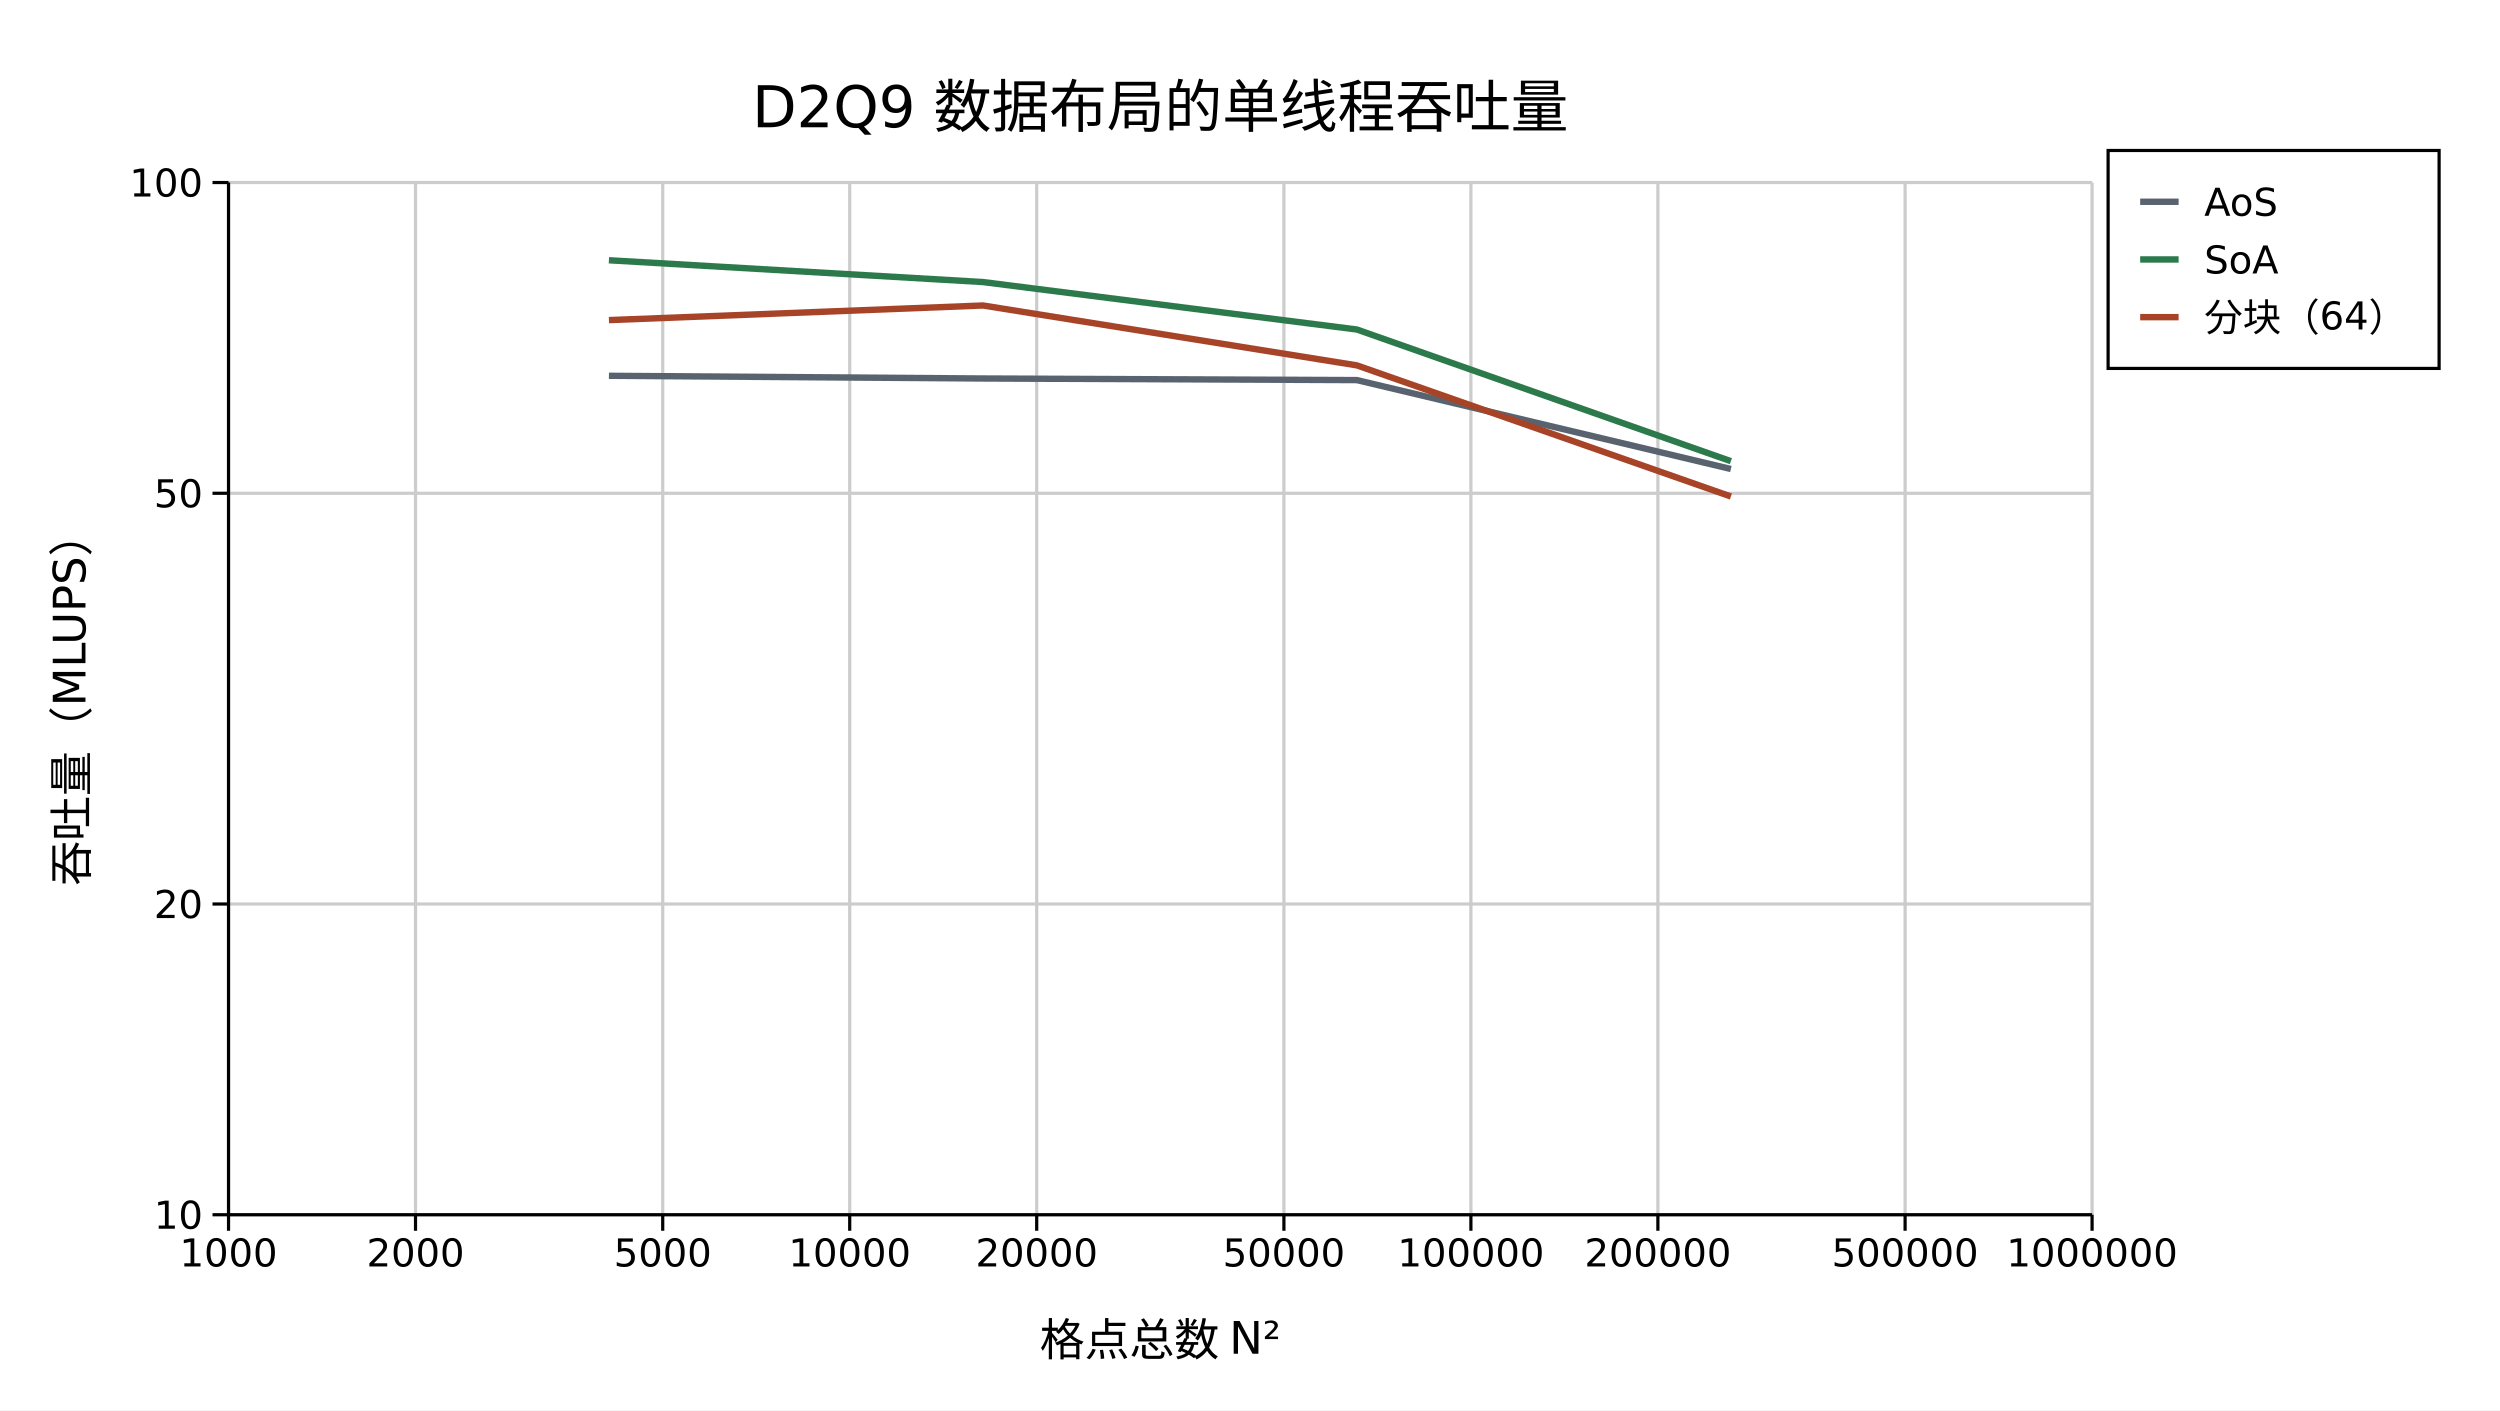
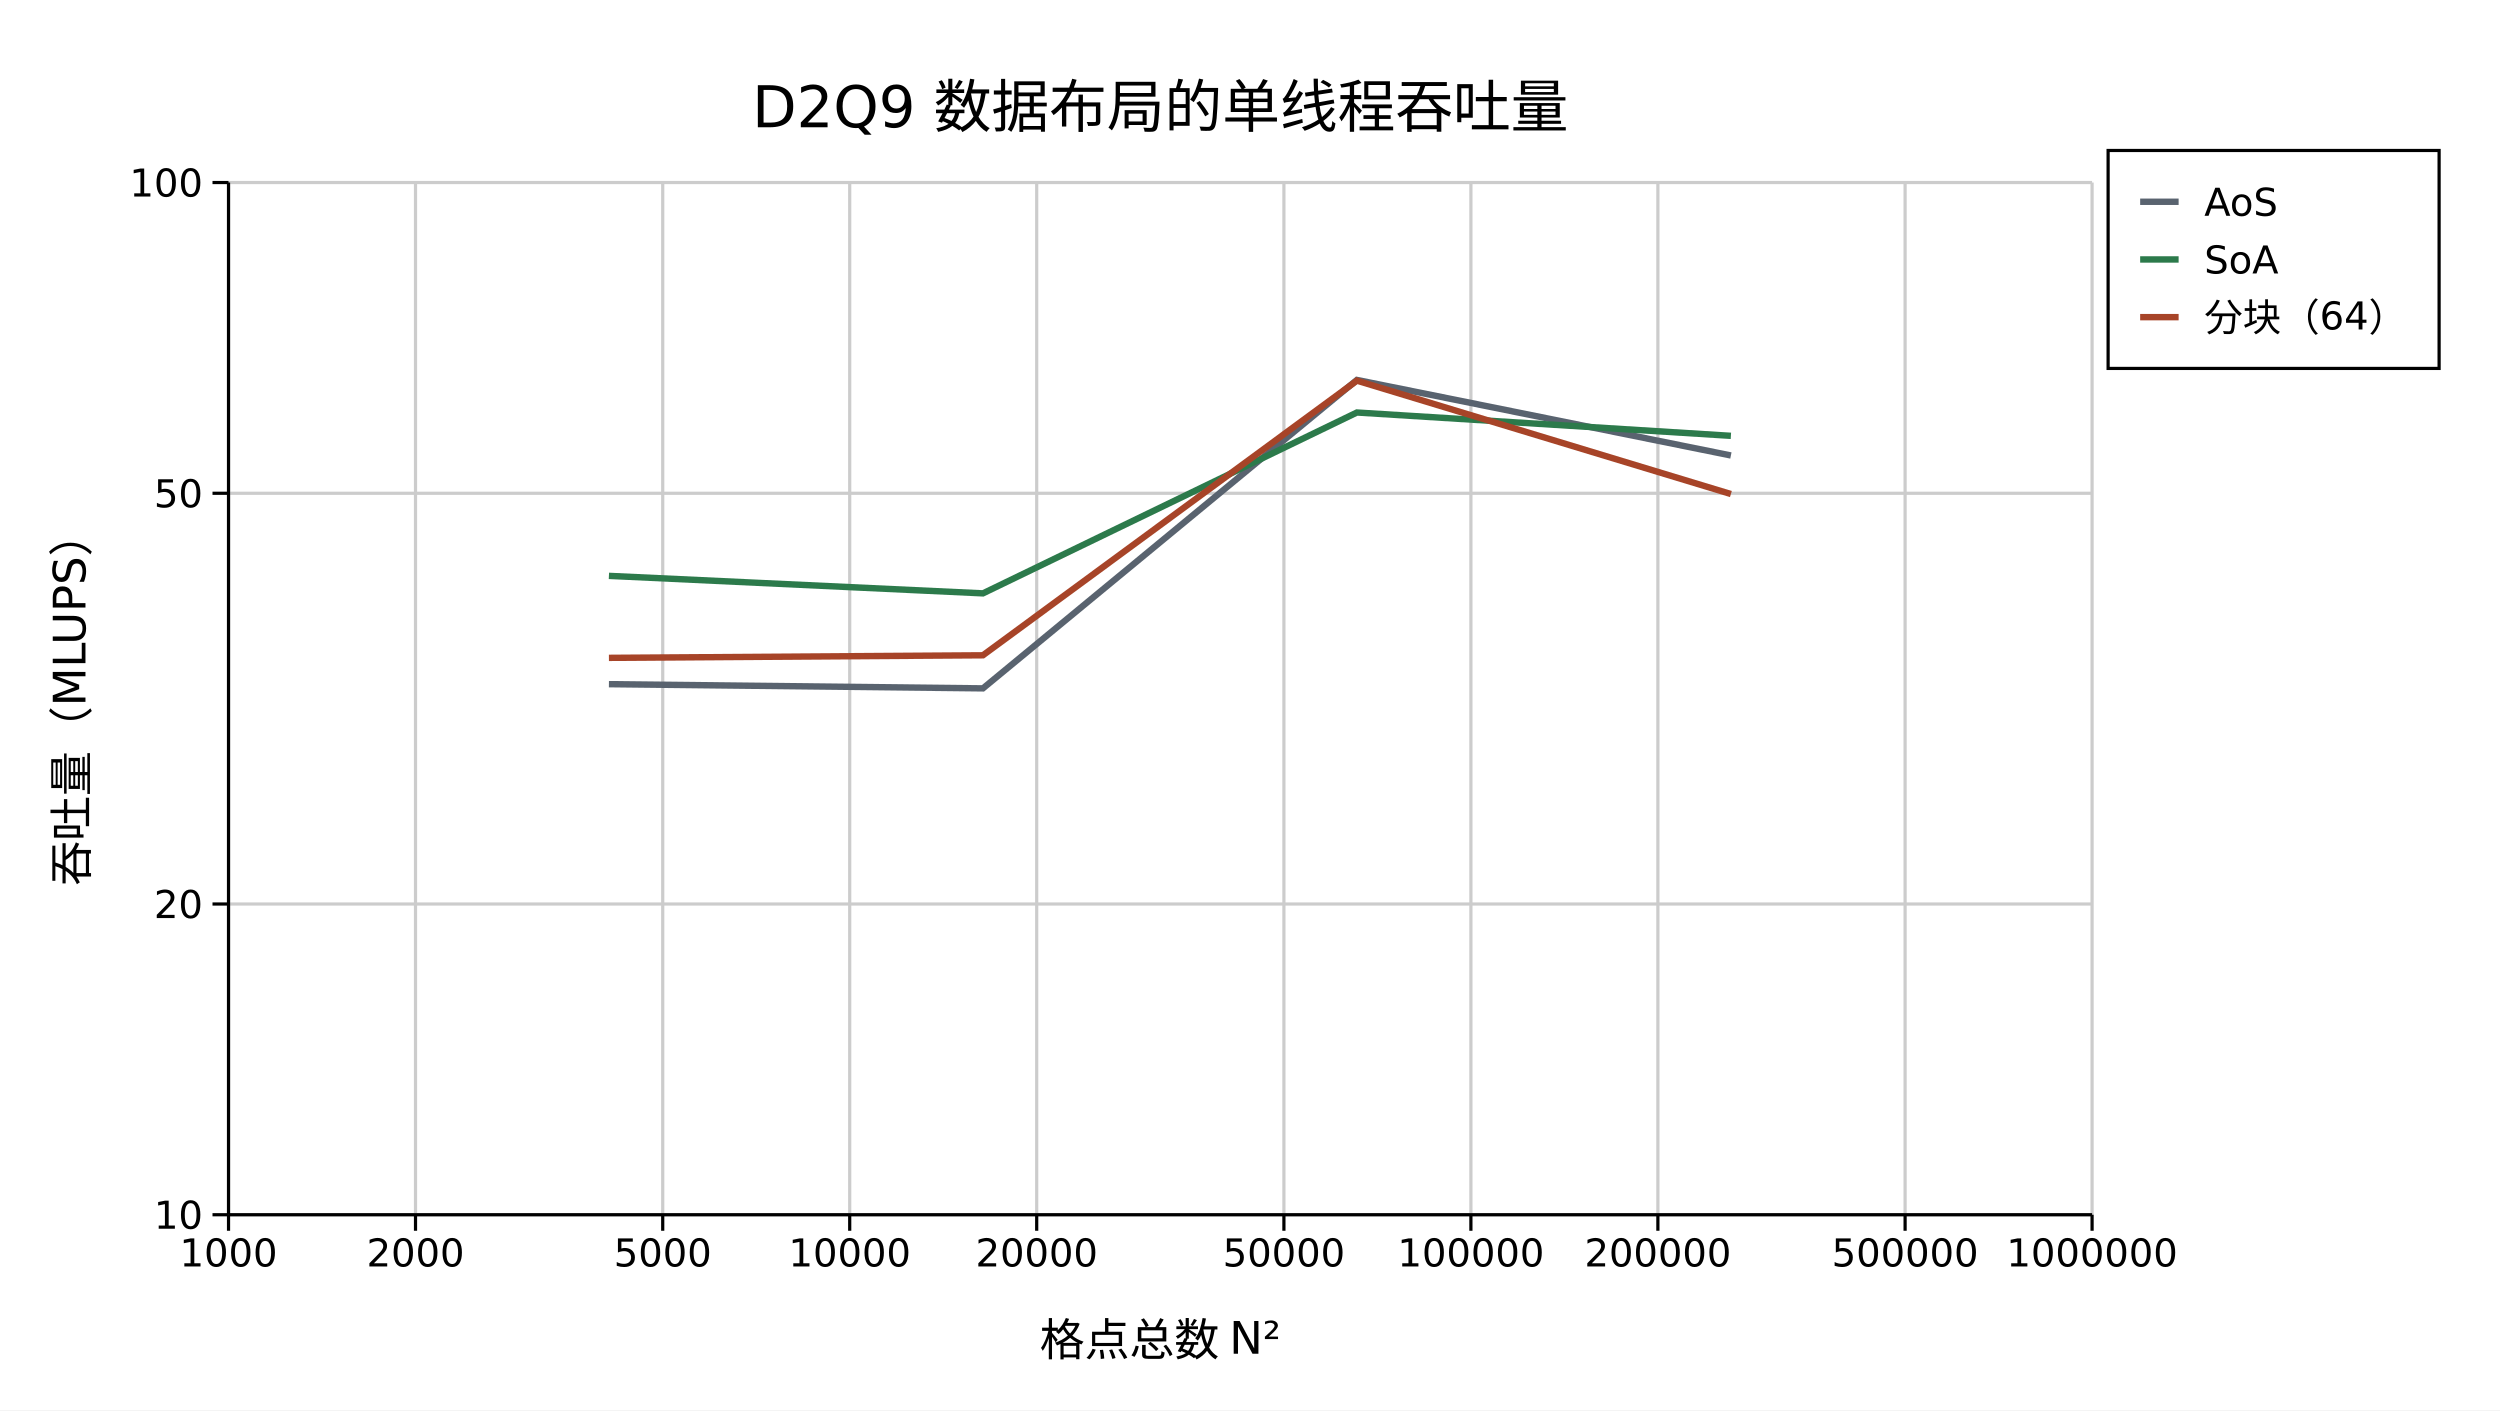
<svg xmlns="http://www.w3.org/2000/svg" width="780" height="440" font-family="DejaVu Sans, Verdana, Liberation Sans, Arial, sans-serif" fill="black" role="img" aria-labelledby="plot-title plot-description">
  <rect width="100%" height="100%" fill="white" />
  <defs>
    <clipPath id="kuva-clip-1">
      <rect x="61.3" y="46.95" width="581.43" height="322.05" />
    </clipPath>
  </defs>
  <g transform="translate(10,10)">
    <line x1="61.3" y1="46.95" x2="61.3" y2="369" stroke="#cccccc" stroke-width="1" />
    <line x1="119.64" y1="46.95" x2="119.64" y2="369" stroke="#cccccc" stroke-width="1" />
    <line x1="196.77" y1="46.95" x2="196.77" y2="369" stroke="#cccccc" stroke-width="1" />
    <line x1="255.11" y1="46.95" x2="255.11" y2="369" stroke="#cccccc" stroke-width="1" />
    <line x1="313.45" y1="46.95" x2="313.45" y2="369" stroke="#cccccc" stroke-width="1" />
    <line x1="390.58" y1="46.95" x2="390.58" y2="369" stroke="#cccccc" stroke-width="1" />
    <line x1="448.92" y1="46.95" x2="448.92" y2="369" stroke="#cccccc" stroke-width="1" />
    <line x1="507.26" y1="46.95" x2="507.26" y2="369" stroke="#cccccc" stroke-width="1" />
    <line x1="584.39" y1="46.95" x2="584.39" y2="369" stroke="#cccccc" stroke-width="1" />
    <line x1="642.73" y1="46.95" x2="642.73" y2="369" stroke="#cccccc" stroke-width="1" />
    <line x1="61.3" y1="369" x2="642.73" y2="369" stroke="#cccccc" stroke-width="1" />
    <line x1="61.3" y1="272.05" x2="642.73" y2="272.05" stroke="#cccccc" stroke-width="1" />
    <line x1="61.3" y1="143.9" x2="642.73" y2="143.9" stroke="#cccccc" stroke-width="1" />
    <line x1="61.3" y1="46.95" x2="642.73" y2="46.95" stroke="#cccccc" stroke-width="1" />
    <line x1="61.3" y1="369" x2="642.73" y2="369" stroke="#000000" stroke-width="1" />
    <line x1="61.3" y1="46.95" x2="61.3" y2="369" stroke="#000000" stroke-width="1" />
    <line x1="61.3" y1="369" x2="61.3" y2="374" stroke="#000000" stroke-width="1" />
    <text x="61.3" y="385.14" font-size="12" text-anchor="middle">1000</text>
    <line x1="119.64" y1="369" x2="119.64" y2="374" stroke="#000000" stroke-width="1" />
    <text x="119.64" y="385.14" font-size="12" text-anchor="middle">2000</text>
    <line x1="196.77" y1="369" x2="196.77" y2="374" stroke="#000000" stroke-width="1" />
    <text x="196.77" y="385.14" font-size="12" text-anchor="middle">5000</text>
    <line x1="255.11" y1="369" x2="255.11" y2="374" stroke="#000000" stroke-width="1" />
    <text x="255.11" y="385.14" font-size="12" text-anchor="middle">10000</text>
    <line x1="313.45" y1="369" x2="313.45" y2="374" stroke="#000000" stroke-width="1" />
    <text x="313.45" y="385.14" font-size="12" text-anchor="middle">20000</text>
    <line x1="390.58" y1="369" x2="390.58" y2="374" stroke="#000000" stroke-width="1" />
    <text x="390.58" y="385.14" font-size="12" text-anchor="middle">50000</text>
    <line x1="448.92" y1="369" x2="448.92" y2="374" stroke="#000000" stroke-width="1" />
    <text x="448.92" y="385.14" font-size="12" text-anchor="middle">100000</text>
    <line x1="507.26" y1="369" x2="507.26" y2="374" stroke="#000000" stroke-width="1" />
    <text x="507.26" y="385.14" font-size="12" text-anchor="middle">200000</text>
    <line x1="584.39" y1="369" x2="584.39" y2="374" stroke="#000000" stroke-width="1" />
    <text x="584.39" y="385.14" font-size="12" text-anchor="middle">500000</text>
    <line x1="642.73" y1="369" x2="642.73" y2="374" stroke="#000000" stroke-width="1" />
    <text x="642.73" y="385.14" font-size="12" text-anchor="middle">1000000</text>
    <line x1="56.3" y1="369" x2="61.3" y2="369" stroke="#000000" stroke-width="1" />
    <text x="53.3" y="373.37" font-size="12" text-anchor="end">10</text>
    <line x1="56.3" y1="272.05" x2="61.3" y2="272.05" stroke="#000000" stroke-width="1" />
    <text x="53.3" y="276.43" font-size="12" text-anchor="end">20</text>
    <line x1="56.3" y1="143.9" x2="61.3" y2="143.9" stroke="#000000" stroke-width="1" />
    <text x="53.3" y="148.27" font-size="12" text-anchor="end">50</text>
    <line x1="56.3" y1="46.95" x2="61.3" y2="46.95" stroke="#000000" stroke-width="1" />
    <text x="53.3" y="51.33" font-size="12" text-anchor="end">100</text>
    <text x="352.01" y="413" font-size="14" text-anchor="middle">格点总数 N²</text>
    <text x="17.3" y="207.98" font-size="14" text-anchor="middle" transform="rotate(-90,17.3,207.98)">吞吐量（MLUPS）</text>
    <text x="352.01" y="29.71" font-size="18" text-anchor="middle">D2Q9 数据布局的单线程吞吐量</text>
    <g clip-path="url(#kuva-clip-1)">
-       <path d="M 179.98 107.25 L 296.67 108.09 L 413.35 108.59 L 530.04 136.33 " stroke="#59636f" stroke-width="2" fill="none" />
-       <path d="M 179.98 71.2 L 296.67 78 L 413.35 92.81 L 530.04 133.89 " stroke="#2c7a4b" stroke-width="2" fill="none" />
-       <path d="M 179.98 89.87 L 296.67 85.31 L 413.35 104 L 530.04 144.91 " stroke="#a74428" stroke-width="2" fill="none" />
+       <path d="M 179.98 203.46 L 296.67 204.77 L 413.35 108.54 L 530.04 132.11 " stroke="#59636f" stroke-width="2" fill="none" />
+       <path d="M 179.98 169.67 L 296.67 175.13 L 413.35 118.7 L 530.04 125.98 " stroke="#2c7a4b" stroke-width="2" fill="none" />
+       <path d="M 179.98 195.25 L 296.67 194.45 L 413.35 108.76 L 530.04 144.14 " stroke="#a74428" stroke-width="2" fill="none" />
    </g>
    <rect x="647.73" y="36.95" width="103.27" height="68" fill="#ffffff" />
    <rect x="647.73" y="36.95" width="103.27" height="68" fill="none" stroke="#000000" stroke-width="1" />
    <text x="677.73" y="57.33" font-size="12" text-anchor="start">AoS</text>
    <line x1="657.73" y1="52.95" x2="669.73" y2="52.95" stroke="#59636f" stroke-width="2" />
    <text x="677.73" y="75.33" font-size="12" text-anchor="start">SoA</text>
    <line x1="657.73" y1="70.95" x2="669.73" y2="70.95" stroke="#2c7a4b" stroke-width="2" />
    <text x="677.73" y="93.33" font-size="12" text-anchor="start">分块（64）</text>
    <line x1="657.73" y1="88.95" x2="669.73" y2="88.95" stroke="#a74428" stroke-width="2" />
  </g>
</svg>
